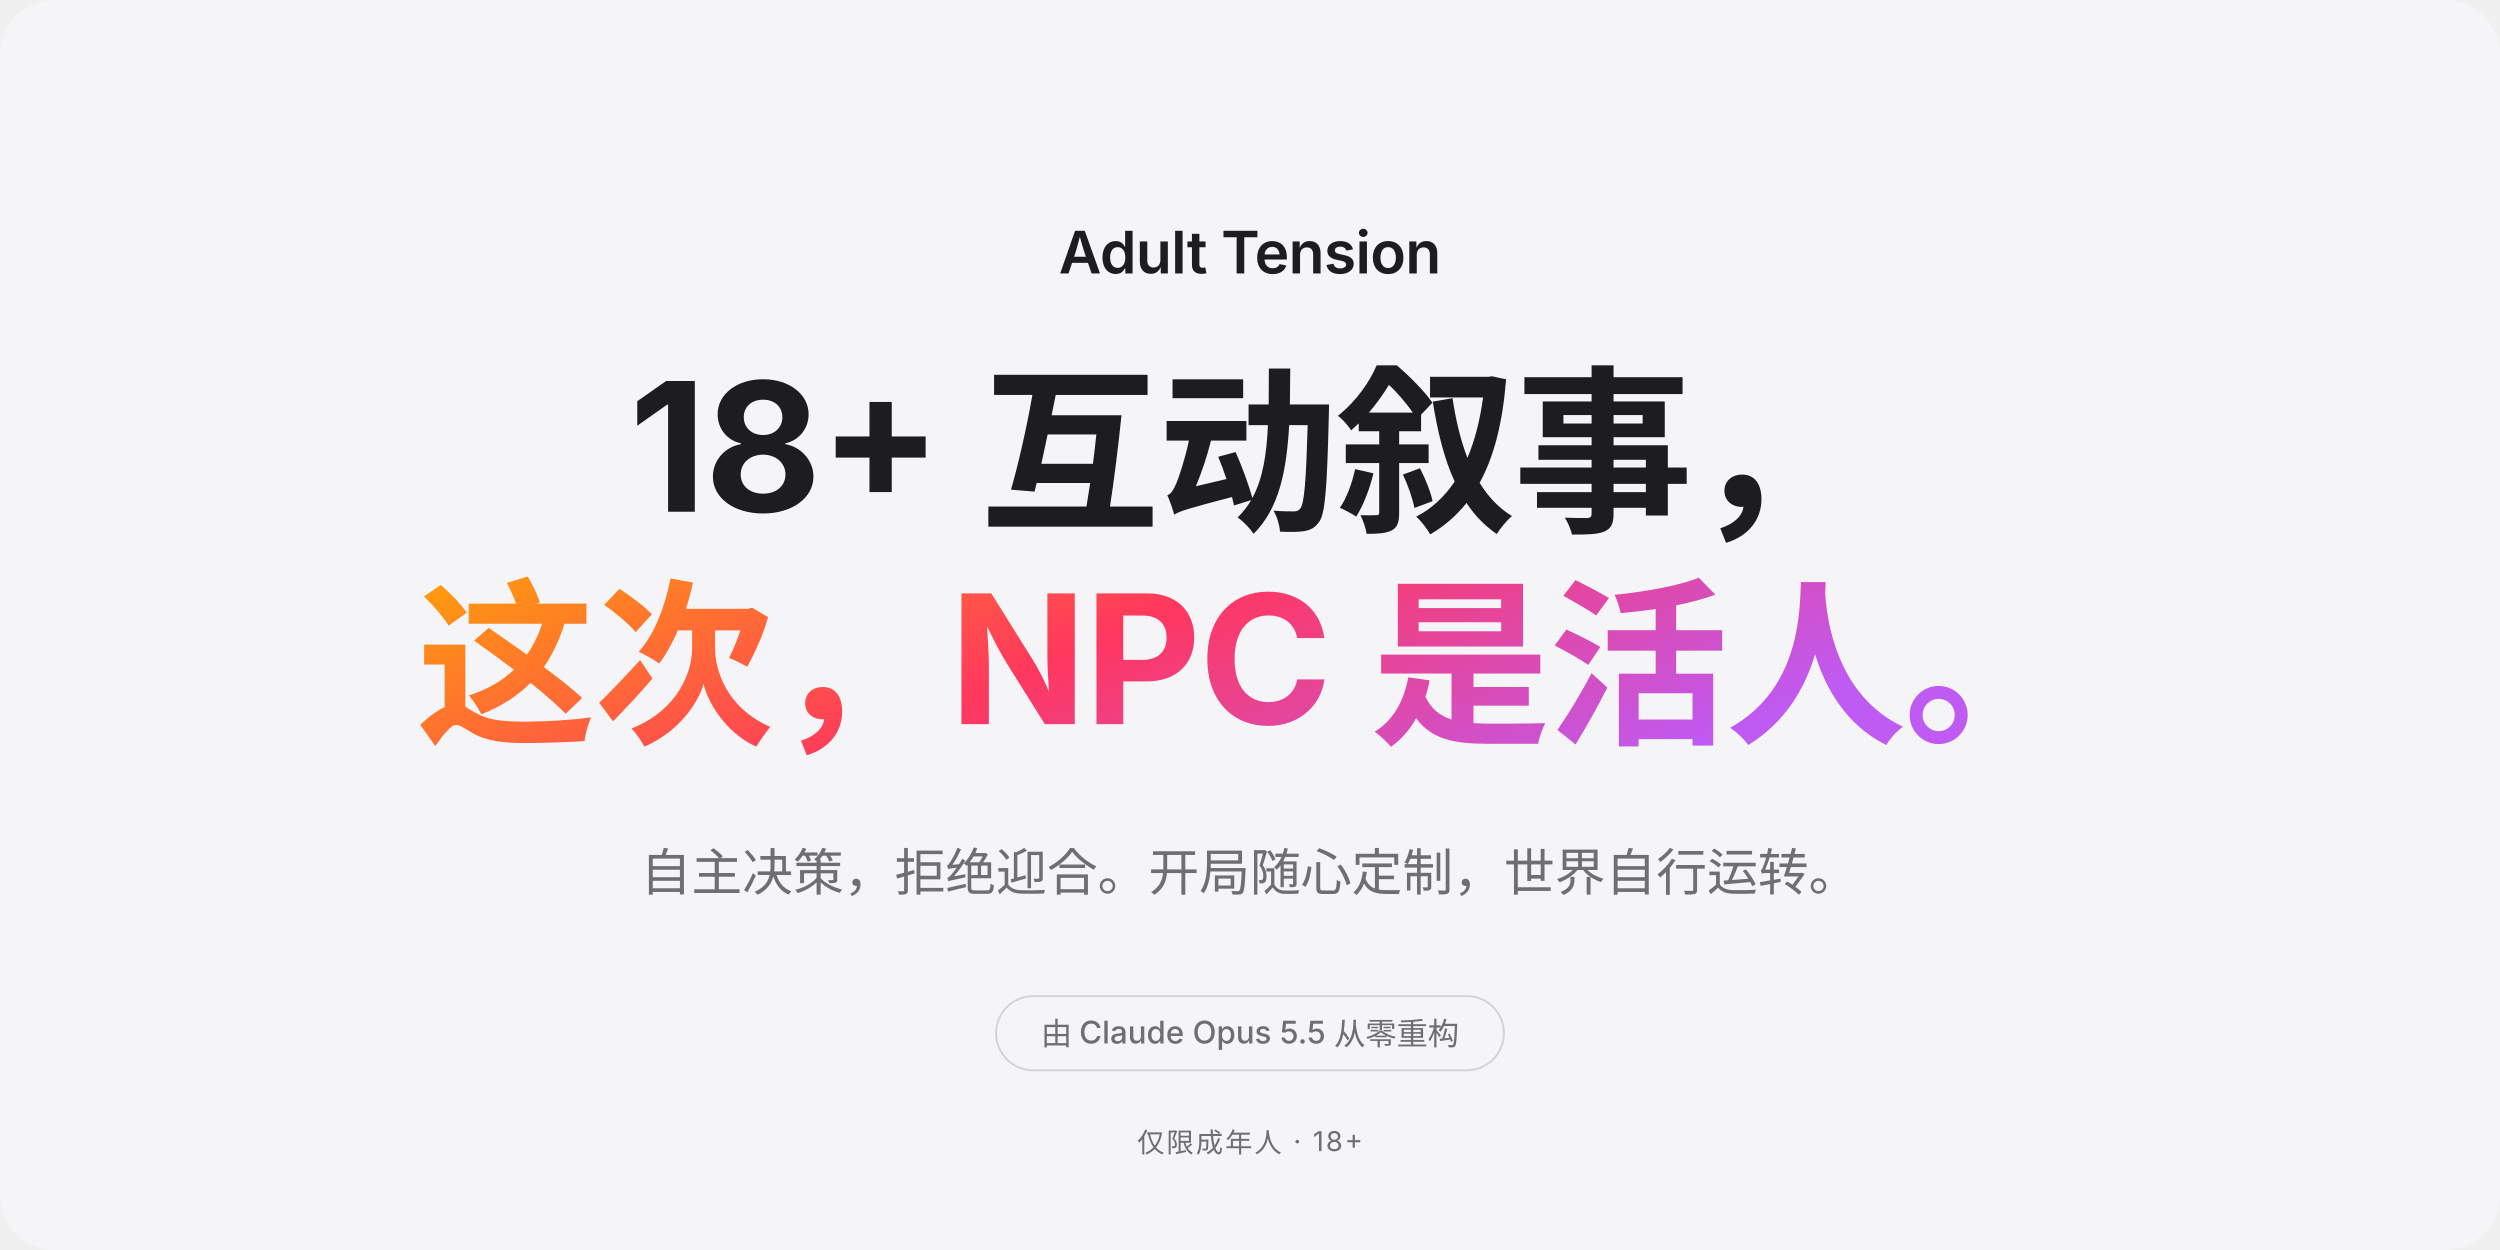
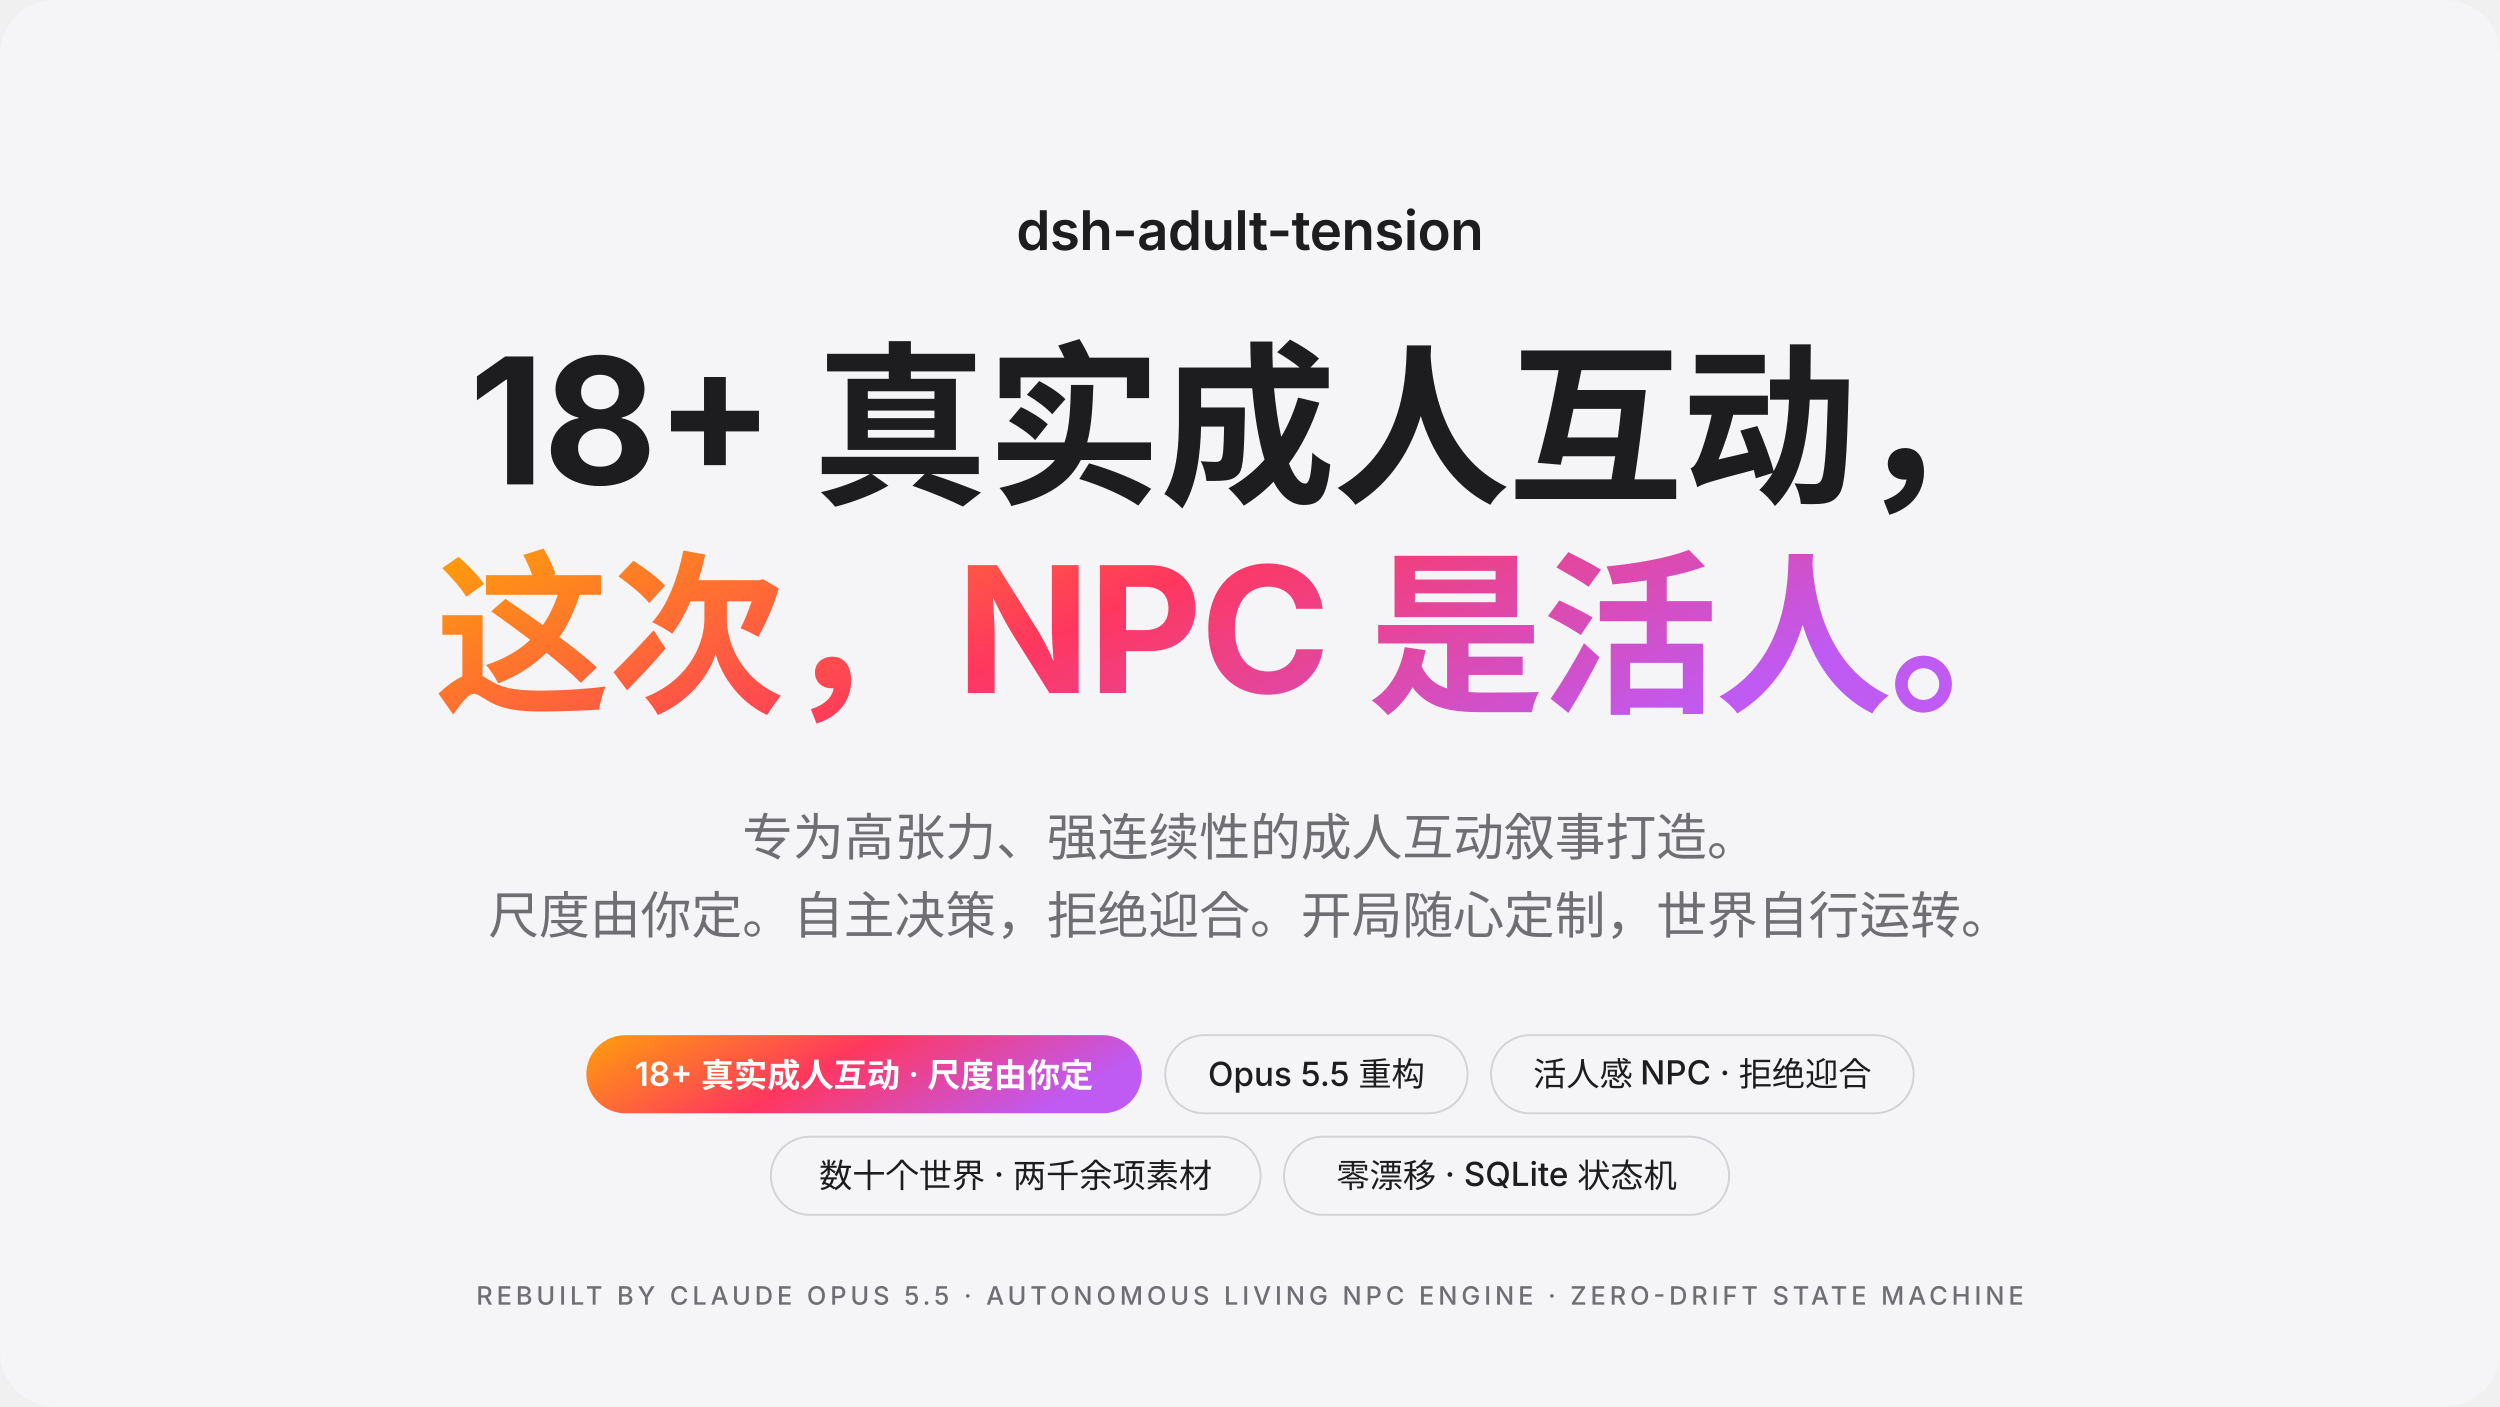
- <svg xmlns="http://www.w3.org/2000/svg" viewBox="0 0 1280 640" width="1280" height="640" role="img" aria-label="Adult Tension：18+ 互动叙事，这次，NPC 是活人。">
+ <svg xmlns="http://www.w3.org/2000/svg" viewBox="0 0 1280 720" width="1280" height="720" role="img" aria-label="dsh-adult-tension：18+ 真实成人互动，这次，NPC 是活人。">
  <defs>
    <linearGradient id="g" x1="0" y1="0" x2="1" y2="0.25">
      <stop offset="0" stop-color="#ff9f0a" />
      <stop offset="0.5" stop-color="#ff375f" />
      <stop offset="1" stop-color="#bf5af2" />
    </linearGradient>
  </defs>
-   <rect width="1280" height="640" rx="28" fill="#f5f5f7" />
-   <text x="640" y="140" font-family="-apple-system,BlinkMacSystemFont,'SF Pro Display','PingFang SC','Helvetica Neue','Microsoft YaHei','Noto Sans SC',sans-serif" font-size="30" font-weight="600" fill="#1d1d1f" text-anchor="middle" letter-spacing="-0.3">Adult Tension</text>
-   <text x="640" y="262" font-family="-apple-system,BlinkMacSystemFont,'SF Pro Display','PingFang SC','Helvetica Neue','Microsoft YaHei','Noto Sans SC',sans-serif" font-size="92" font-weight="700" fill="#1d1d1f" text-anchor="middle" letter-spacing="-1">18+ 互动叙事，</text>
-   <text x="640" y="374" font-family="-apple-system,BlinkMacSystemFont,'SF Pro Display','PingFang SC','Helvetica Neue','Microsoft YaHei','Noto Sans SC',sans-serif" font-size="92" font-weight="700" fill="url(#g)" text-anchor="middle" letter-spacing="-1">这次，NPC 是活人。</text>
-   <text x="640" y="456" font-family="-apple-system,BlinkMacSystemFont,'SF Pro Display','PingFang SC','Helvetica Neue','Microsoft YaHei','Noto Sans SC',sans-serif" font-size="26" font-weight="400" fill="#6e6e73" text-anchor="middle" letter-spacing="0">自主决策，拒绝迎合。开局随心定制，世界自行运转。</text>
-   <rect x="510" y="510" width="260" height="38" rx="19" fill="none" stroke="#d2d2d7" />
-   <text x="640" y="535" font-family="-apple-system,BlinkMacSystemFont,'SF Pro Display','PingFang SC','Helvetica Neue','Microsoft YaHei','Noto Sans SC',sans-serif" font-size="16" font-weight="500" fill="#6e6e73" text-anchor="middle" letter-spacing="0">由 Claude Opus 5.5 从零重构</text>
-   <text x="640" y="590" font-family="-apple-system,BlinkMacSystemFont,'SF Pro Display','PingFang SC','Helvetica Neue','Microsoft YaHei','Noto Sans SC',sans-serif" font-size="14" font-weight="400" fill="#6e6e73" text-anchor="middle" letter-spacing="1">仅限成年人 · 18+</text>
+   <rect width="1280" height="720" rx="28" fill="#f5f5f7" />
+   <text x="640" y="128" font-family="-apple-system,BlinkMacSystemFont,'SF Pro Display','PingFang SC','Helvetica Neue','Microsoft YaHei','Noto Sans SC',sans-serif" font-size="28" font-weight="600" fill="#1d1d1f" text-anchor="middle" letter-spacing="-0.3">dsh-adult-tension</text>
+   <text x="640" y="248" font-family="-apple-system,BlinkMacSystemFont,'SF Pro Display','PingFang SC','Helvetica Neue','Microsoft YaHei','Noto Sans SC',sans-serif" font-size="90" font-weight="700" fill="#1d1d1f" text-anchor="middle" letter-spacing="-1">18+ 真实成人互动，</text>
+   <text x="640" y="358" font-family="-apple-system,BlinkMacSystemFont,'SF Pro Display','PingFang SC','Helvetica Neue','Microsoft YaHei','Noto Sans SC',sans-serif" font-size="90" font-weight="700" fill="url(#g)" text-anchor="middle" letter-spacing="-1">这次，NPC 是活人。</text>
+   <text x="640" y="438" font-family="-apple-system,BlinkMacSystemFont,'SF Pro Display','PingFang SC','Helvetica Neue','Microsoft YaHei','Noto Sans SC',sans-serif" font-size="26" font-weight="400" fill="#6e6e73" text-anchor="middle" letter-spacing="0">专为高张力、强连续性的成人互动叙事打造。</text>
+   <text x="640" y="478" font-family="-apple-system,BlinkMacSystemFont,'SF Pro Display','PingFang SC','Helvetica Neue','Microsoft YaHei','Noto Sans SC',sans-serif" font-size="26" font-weight="400" fill="#6e6e73" text-anchor="middle" letter-spacing="0">尺度由你定。自主决策，拒绝迎合。开局随心定制，世界自行运转。</text>
+   <rect x="300.2" y="530" width="284.4" height="40" rx="20" fill="url(#g)" />
+   <text x="442.4" y="556" font-family="-apple-system,BlinkMacSystemFont,'SF Pro Display','PingFang SC','Helvetica Neue','Microsoft YaHei','Noto Sans SC',sans-serif" font-size="17" font-weight="600" fill="#ffffff" text-anchor="middle" letter-spacing="0">18+ 真实成人互动 · 尺度由你定</text>
+   <rect x="596.6" y="530" width="154.8" height="40" rx="20" fill="none" stroke="#d2d2d7" />
+   <text x="674.0" y="556" font-family="-apple-system,BlinkMacSystemFont,'SF Pro Display','PingFang SC','Helvetica Neue','Microsoft YaHei','Noto Sans SC',sans-serif" font-size="17" font-weight="500" fill="#1d1d1f" text-anchor="middle" letter-spacing="0">Opus 5.5 重构</text>
+   <rect x="763.4" y="530" width="216.4" height="40" rx="20" fill="none" stroke="#d2d2d7" />
+   <text x="871.6" y="556" font-family="-apple-system,BlinkMacSystemFont,'SF Pro Display','PingFang SC','Helvetica Neue','Microsoft YaHei','Noto Sans SC',sans-serif" font-size="17" font-weight="500" fill="#1d1d1f" text-anchor="middle" letter-spacing="0">活人感 NPC · 拒绝迎合</text>
+   <rect x="394.7" y="582" width="250.7" height="40" rx="20" fill="none" stroke="#d2d2d7" />
+   <text x="520.0" y="608" font-family="-apple-system,BlinkMacSystemFont,'SF Pro Display','PingFang SC','Helvetica Neue','Microsoft YaHei','Noto Sans SC',sans-serif" font-size="17" font-weight="500" fill="#1d1d1f" text-anchor="middle" letter-spacing="0">数十个世界 · 两千余项素材</text>
+   <rect x="657.4" y="582" width="227.9" height="40" rx="20" fill="none" stroke="#d2d2d7" />
+   <text x="771.4" y="608" font-family="-apple-system,BlinkMacSystemFont,'SF Pro Display','PingFang SC','Helvetica Neue','Microsoft YaHei','Noto Sans SC',sans-serif" font-size="17" font-weight="500" fill="#1d1d1f" text-anchor="middle" letter-spacing="0">零漂移 · SQLite 状态机</text>
+   <text x="640" y="668" font-family="-apple-system,BlinkMacSystemFont,'SF Pro Display','PingFang SC','Helvetica Neue','Microsoft YaHei','Noto Sans SC',sans-serif" font-size="13" font-weight="500" fill="#6e6e73" text-anchor="middle" letter-spacing="2">REBUILT BY CLAUDE OPUS 5.5 · AUTONOMOUS LIVING NPC ENGINE · ZERO-DRIFT STATE MACHINE</text>
</svg>
